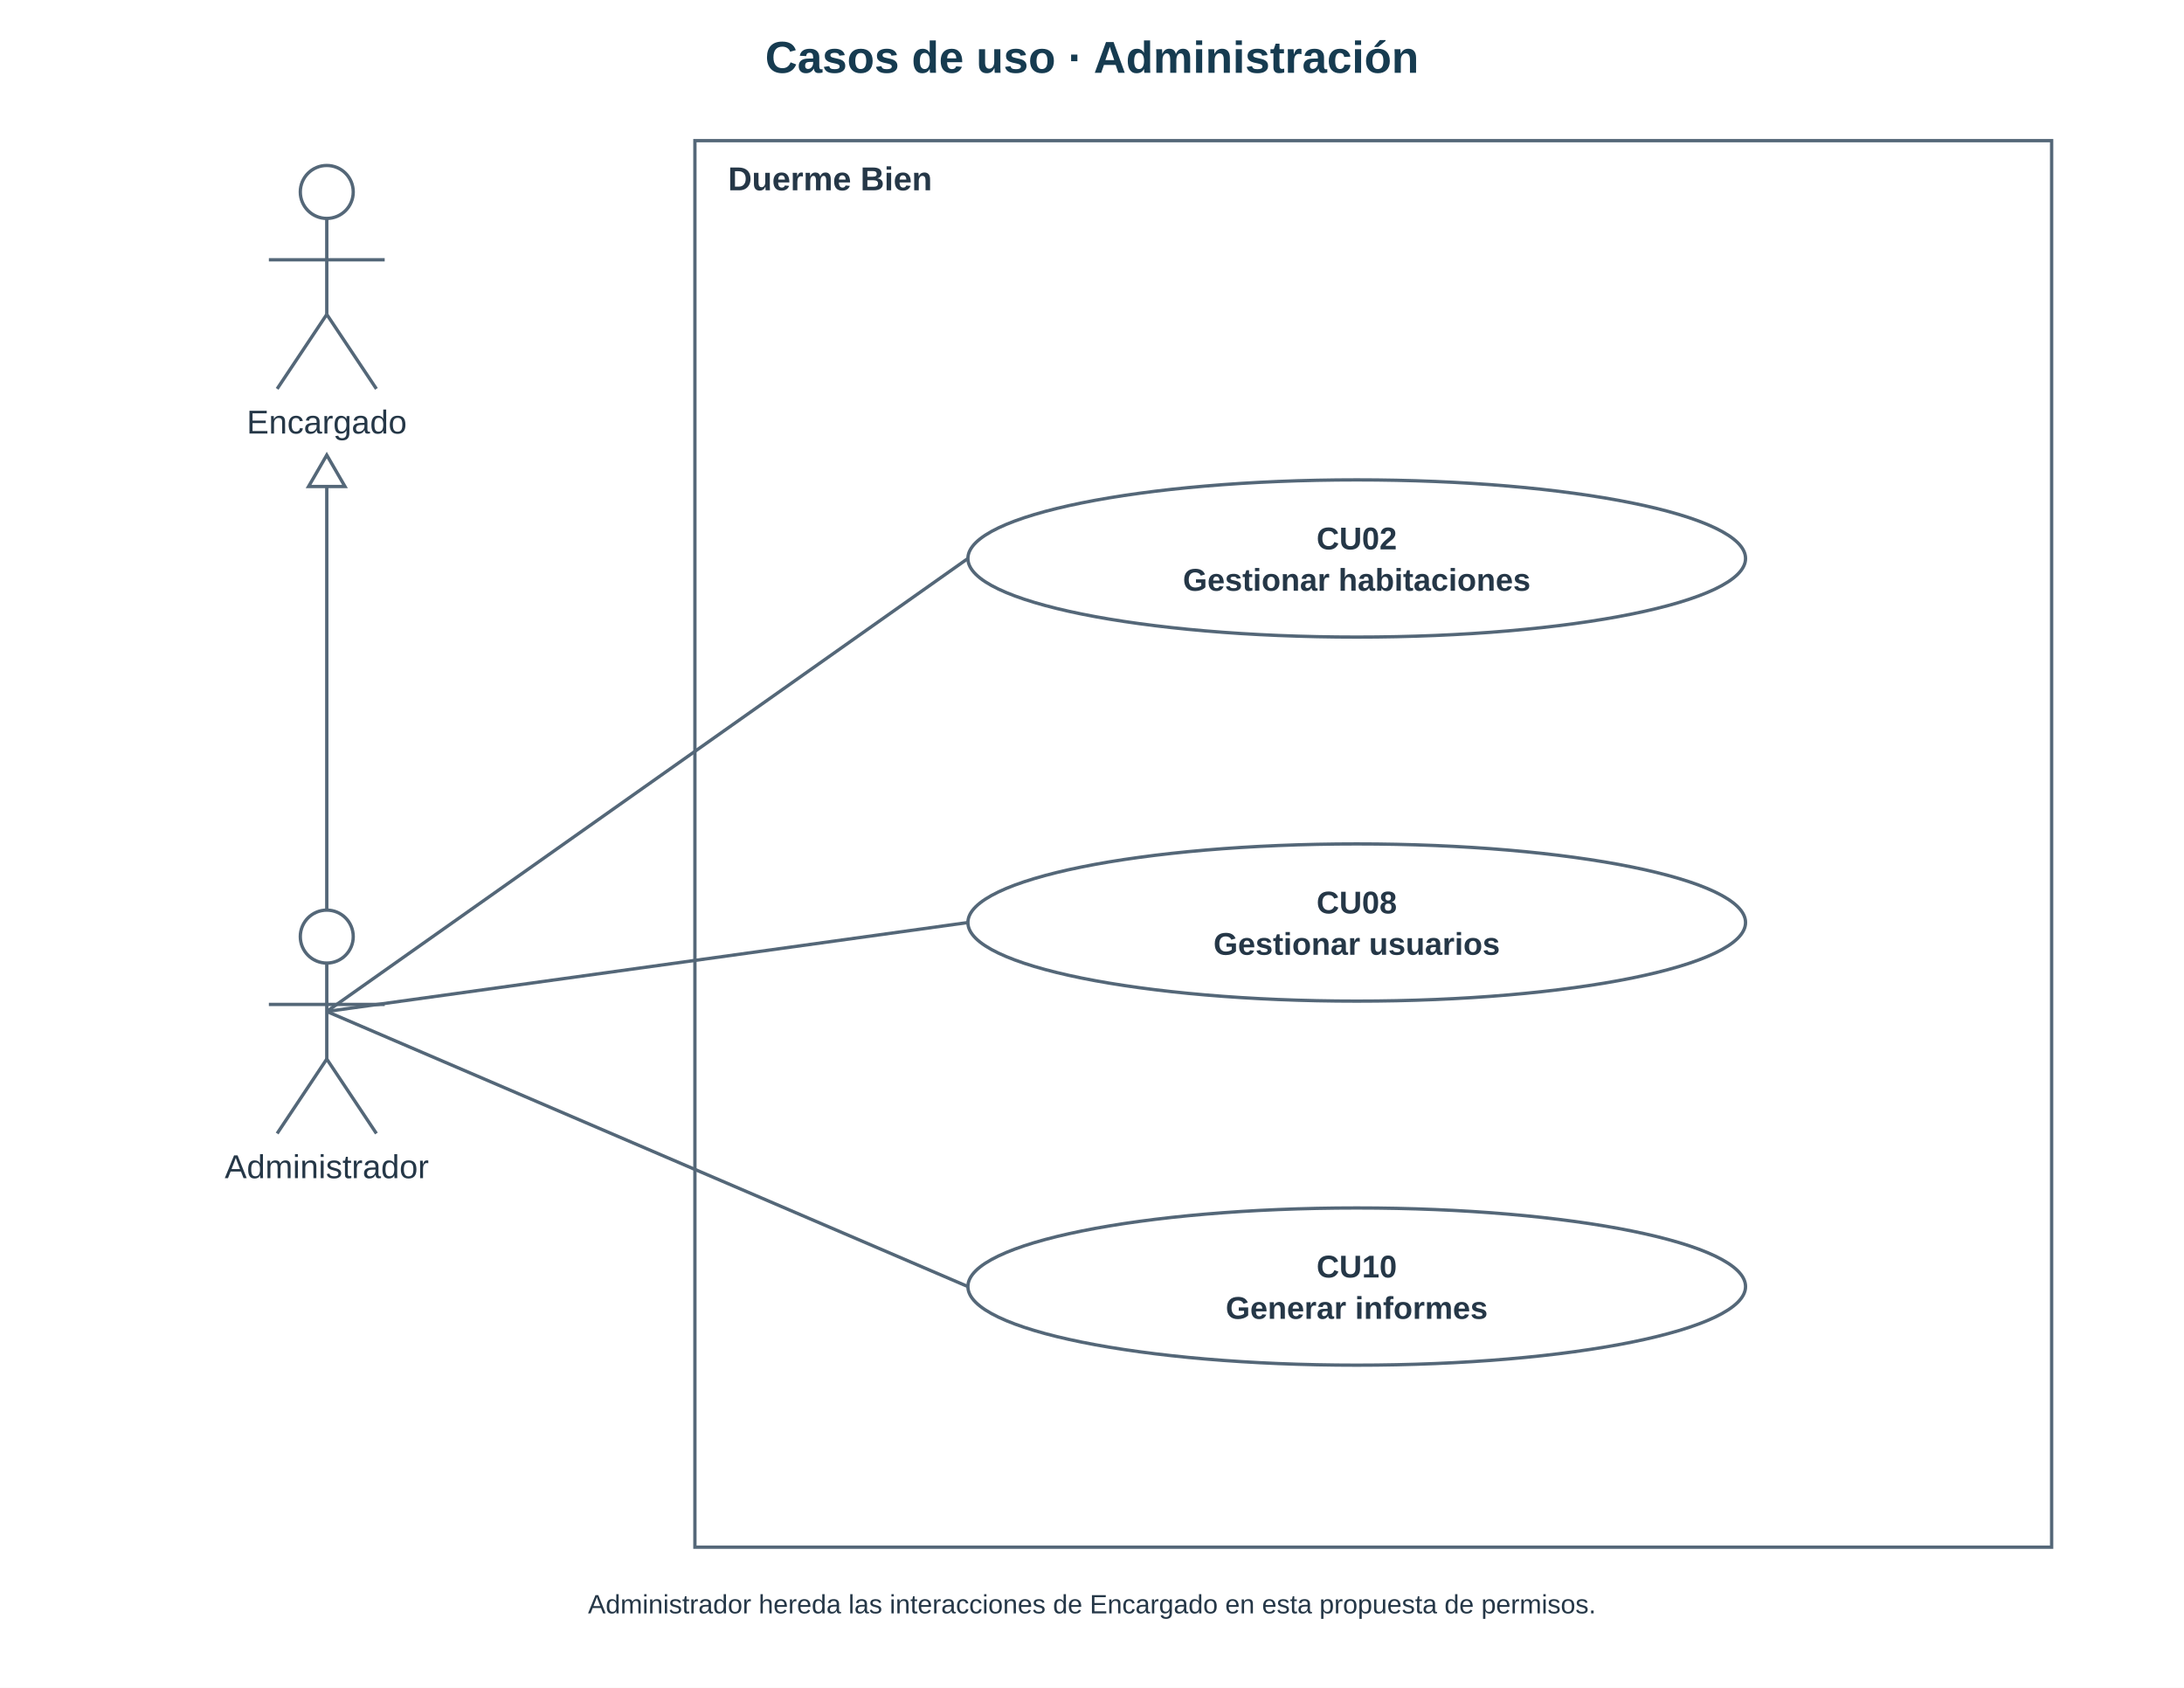
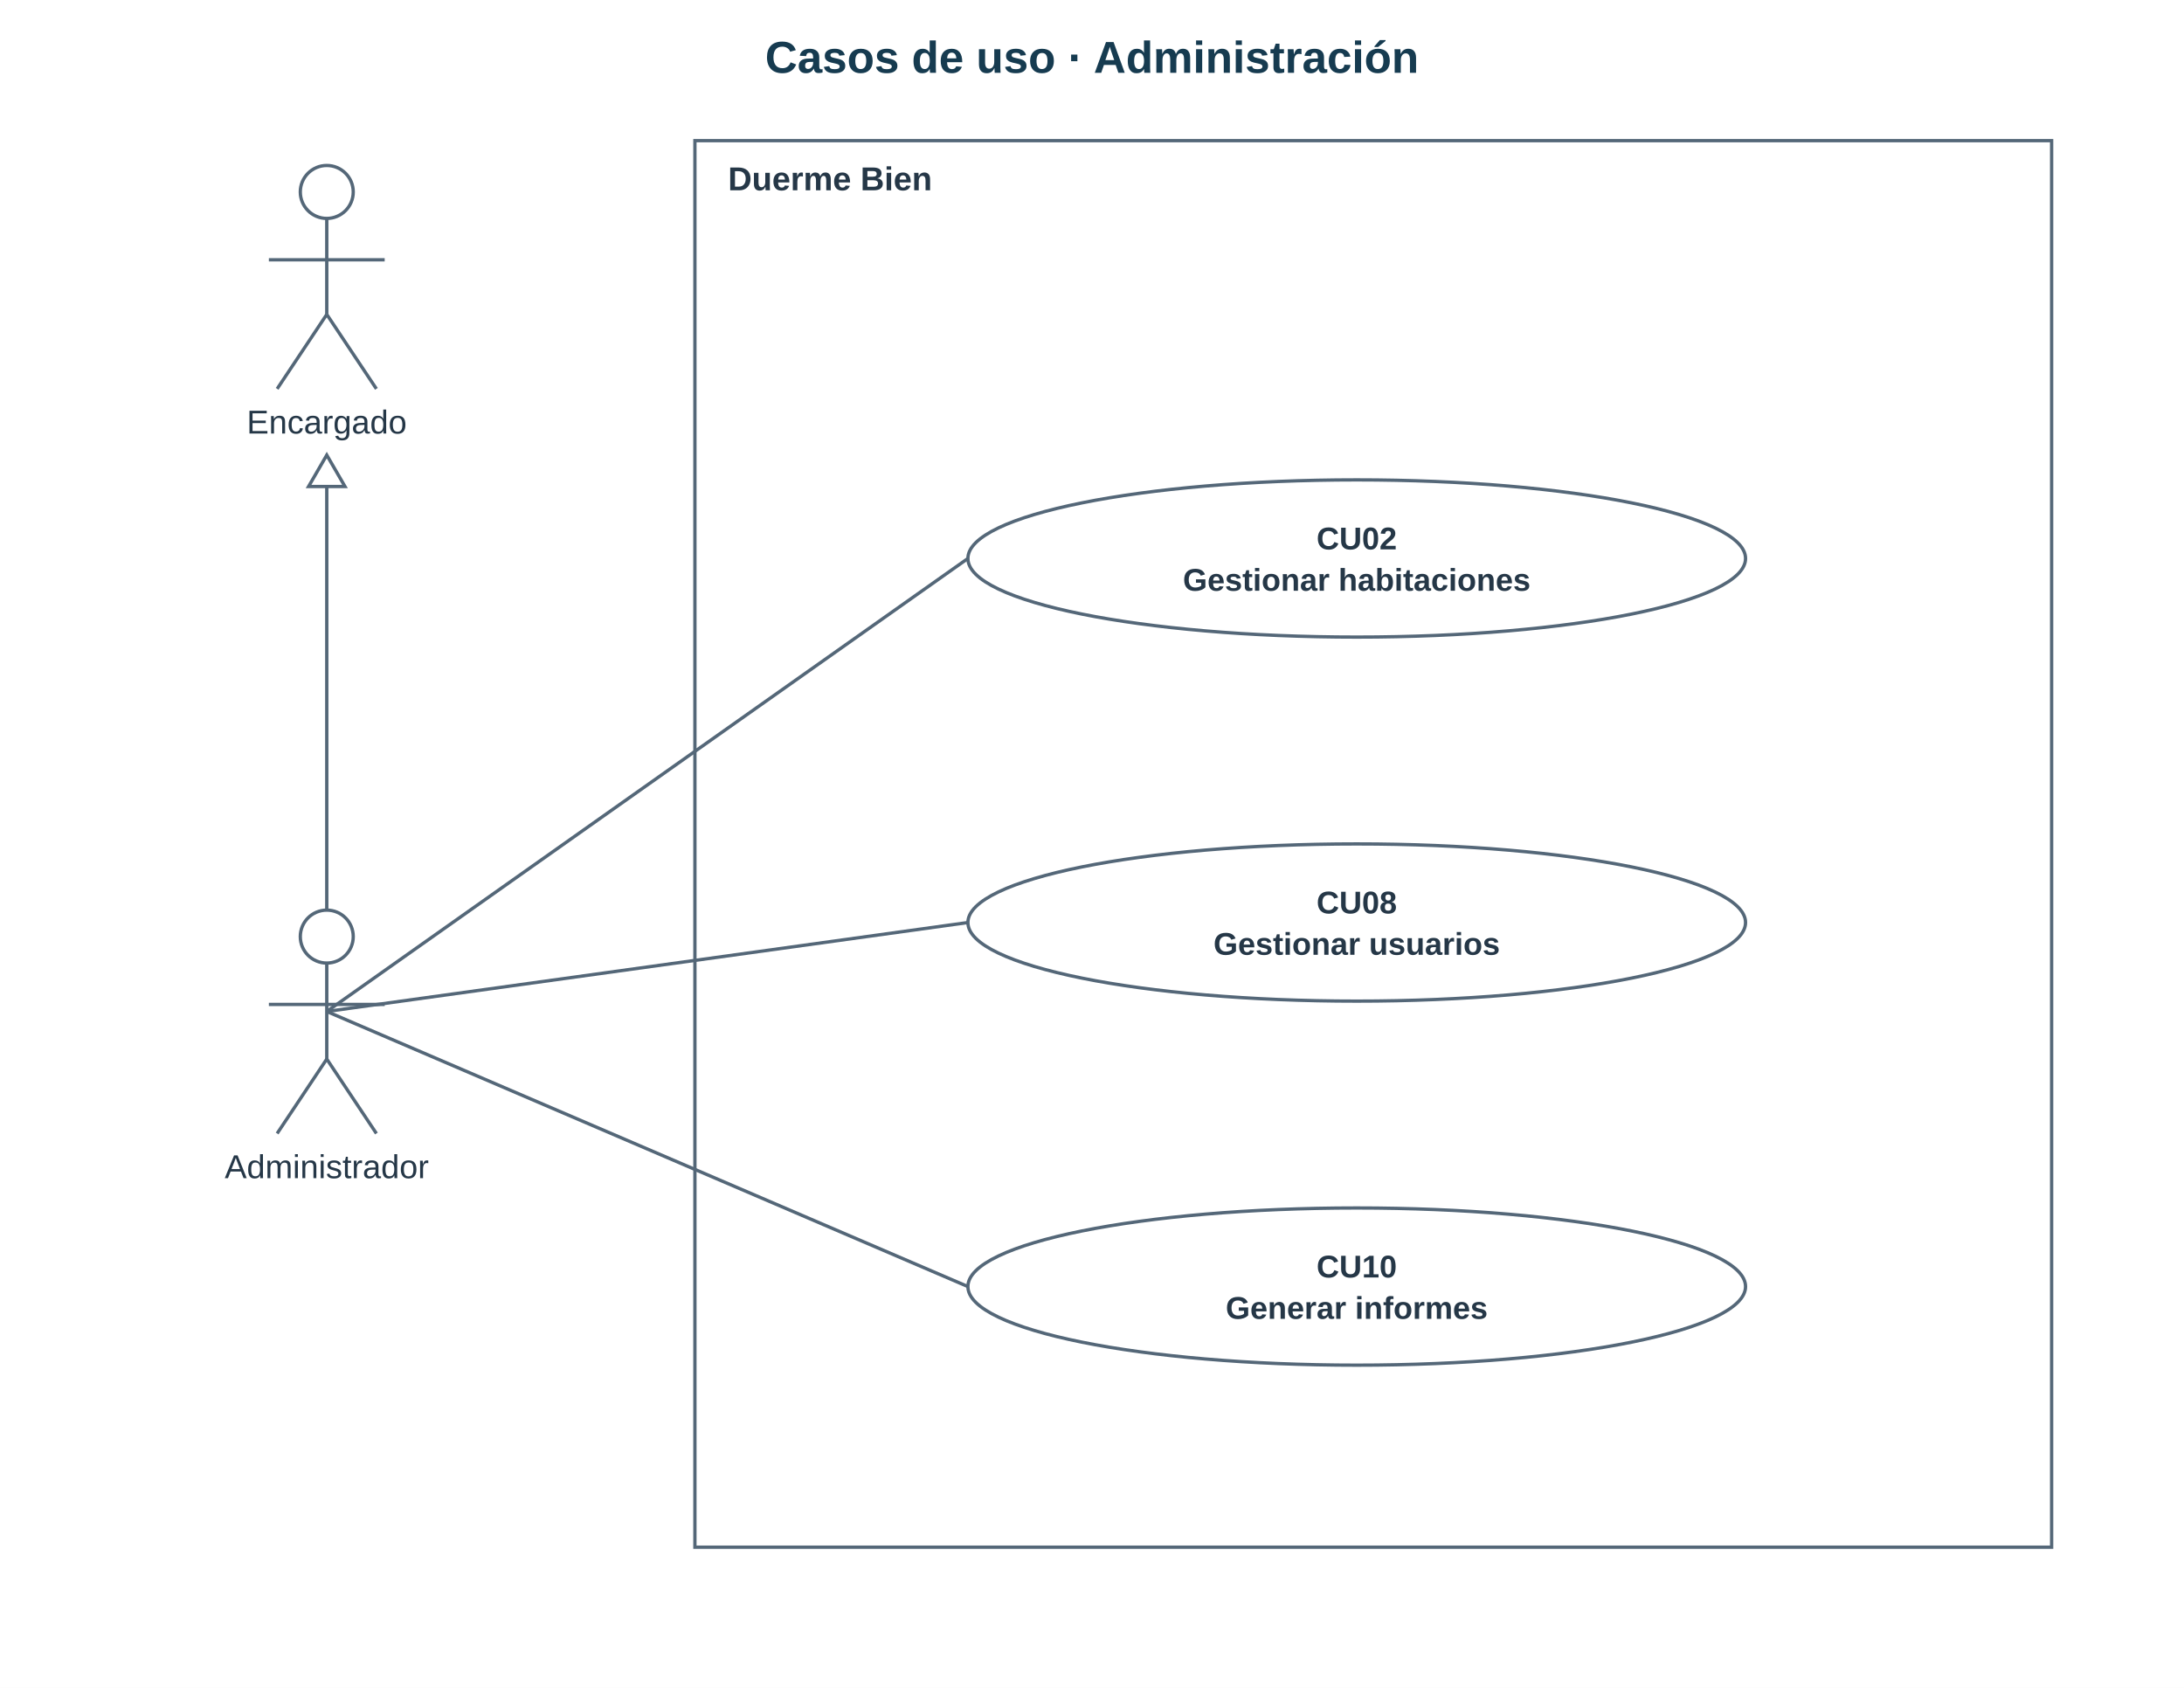
<svg xmlns="http://www.w3.org/2000/svg" width="1320" height="1020" viewBox="0 0 1320 1020">
  <rect width="100%" height="100%" fill="white" />
  <g font-family="Arial,sans-serif">
    <text x="660.0" y="44" font-size="27" text-anchor="middle" fill="#163b50" font-weight="bold">Casos de uso · Administración</text>
    <path d="M420,85 L1240,85 L1240,935 L420,935 Z" fill="#ffffff" stroke="#546778" stroke-width="2" />
    <text x="440" y="115" font-size="20" text-anchor="start" fill="#253747" font-weight="bold">Duerme Bien</text>
    <path d="M197.5,550 L197.5,275" fill="none" stroke="#546778" stroke-width="2" />
    <path d="M197.5,275 L208.5,294.0 L186.5,294.0 Z" fill="#ffffff" stroke="#546778" stroke-width="2" />
    <path d="M197.5,611.25 L585,337.5" fill="none" stroke="#546778" stroke-width="2" />
    <path d="M197.5,611.25 L585,557.5" fill="none" stroke="#546778" stroke-width="2" />
    <path d="M197.5,611.25 L585,777.5" fill="none" stroke="#546778" stroke-width="2" />
    <ellipse cx="197.5" cy="116.0" rx="16.0" ry="16.0" fill="#ffffff" stroke="#546778" stroke-width="2" />
    <path d="M197.5,132 L197.5,190" fill="none" stroke="#546778" stroke-width="2" />
    <path d="M162.5,157 L232.5,157" fill="none" stroke="#546778" stroke-width="2" />
    <path d="M197.5,190 L167.5,235" fill="none" stroke="#546778" stroke-width="2" />
    <path d="M197.5,190 L227.5,235" fill="none" stroke="#546778" stroke-width="2" />
    <text x="197.5" y="262" font-size="20" text-anchor="middle" fill="#253747" font-weight="normal">Encargado</text>
    <ellipse cx="197.5" cy="566.0" rx="16.0" ry="16.0" fill="#ffffff" stroke="#546778" stroke-width="2" />
    <path d="M197.5,582 L197.5,640" fill="none" stroke="#546778" stroke-width="2" />
    <path d="M162.5,607 L232.5,607" fill="none" stroke="#546778" stroke-width="2" />
    <path d="M197.5,640 L167.5,685" fill="none" stroke="#546778" stroke-width="2" />
    <path d="M197.5,640 L227.5,685" fill="none" stroke="#546778" stroke-width="2" />
    <text x="197.5" y="712" font-size="20" text-anchor="middle" fill="#253747" font-weight="normal">Administrador</text>
    <ellipse cx="820.0" cy="337.5" rx="235.0" ry="47.5" fill="#ffffff" stroke="#546778" stroke-width="2" />
    <text x="820.0" y="332.0" font-size="19" text-anchor="middle" fill="#253747" font-weight="bold">CU02</text>
    <text x="820.0" y="357.0" font-size="19" text-anchor="middle" fill="#253747" font-weight="bold">Gestionar habitaciones</text>
    <ellipse cx="820.0" cy="557.5" rx="235.0" ry="47.5" fill="#ffffff" stroke="#546778" stroke-width="2" />
    <text x="820.0" y="552.0" font-size="19" text-anchor="middle" fill="#253747" font-weight="bold">CU08</text>
    <text x="820.0" y="577.0" font-size="19" text-anchor="middle" fill="#253747" font-weight="bold">Gestionar usuarios</text>
    <ellipse cx="820.0" cy="777.5" rx="235.0" ry="47.5" fill="#ffffff" stroke="#546778" stroke-width="2" />
    <text x="820.0" y="772.0" font-size="19" text-anchor="middle" fill="#253747" font-weight="bold">CU10</text>
    <text x="820.0" y="797.0" font-size="19" text-anchor="middle" fill="#253747" font-weight="bold">Generar informes</text>
-     <text x="660" y="975" font-size="16" text-anchor="middle" fill="#253747" font-weight="normal">Administrador hereda las interacciones de Encargado en esta propuesta de permisos.</text>
  </g>
</svg>
